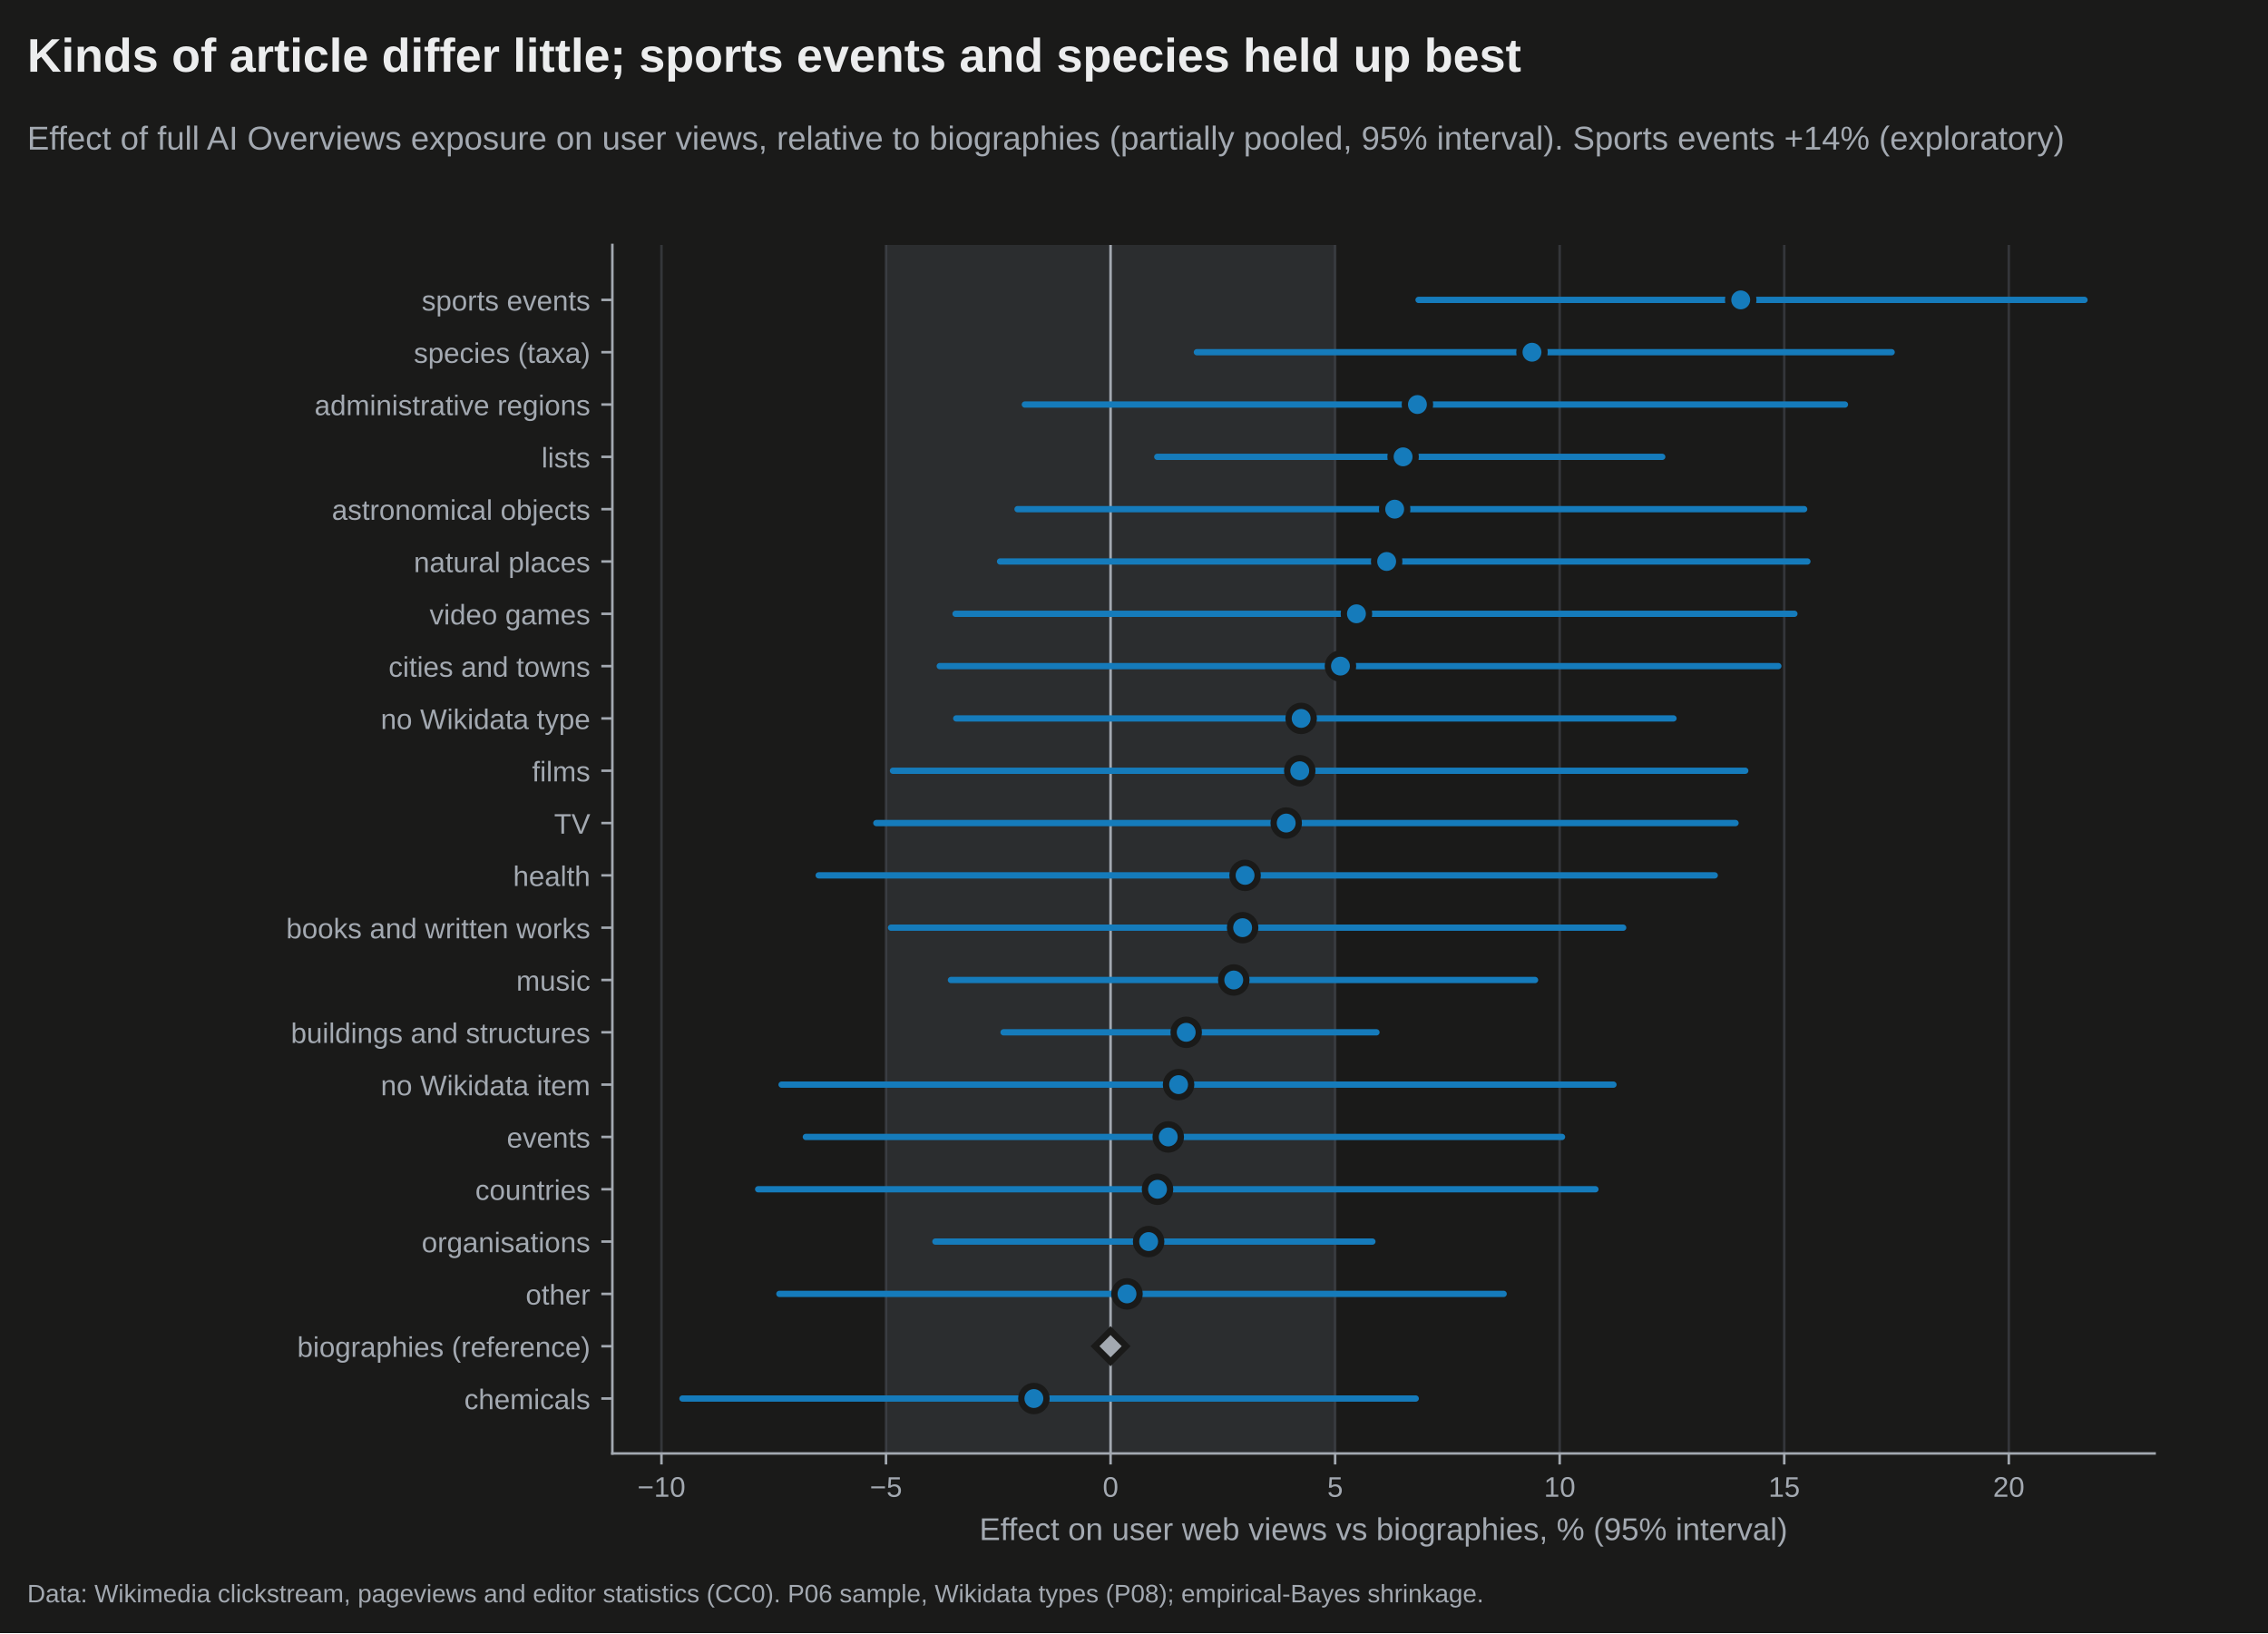
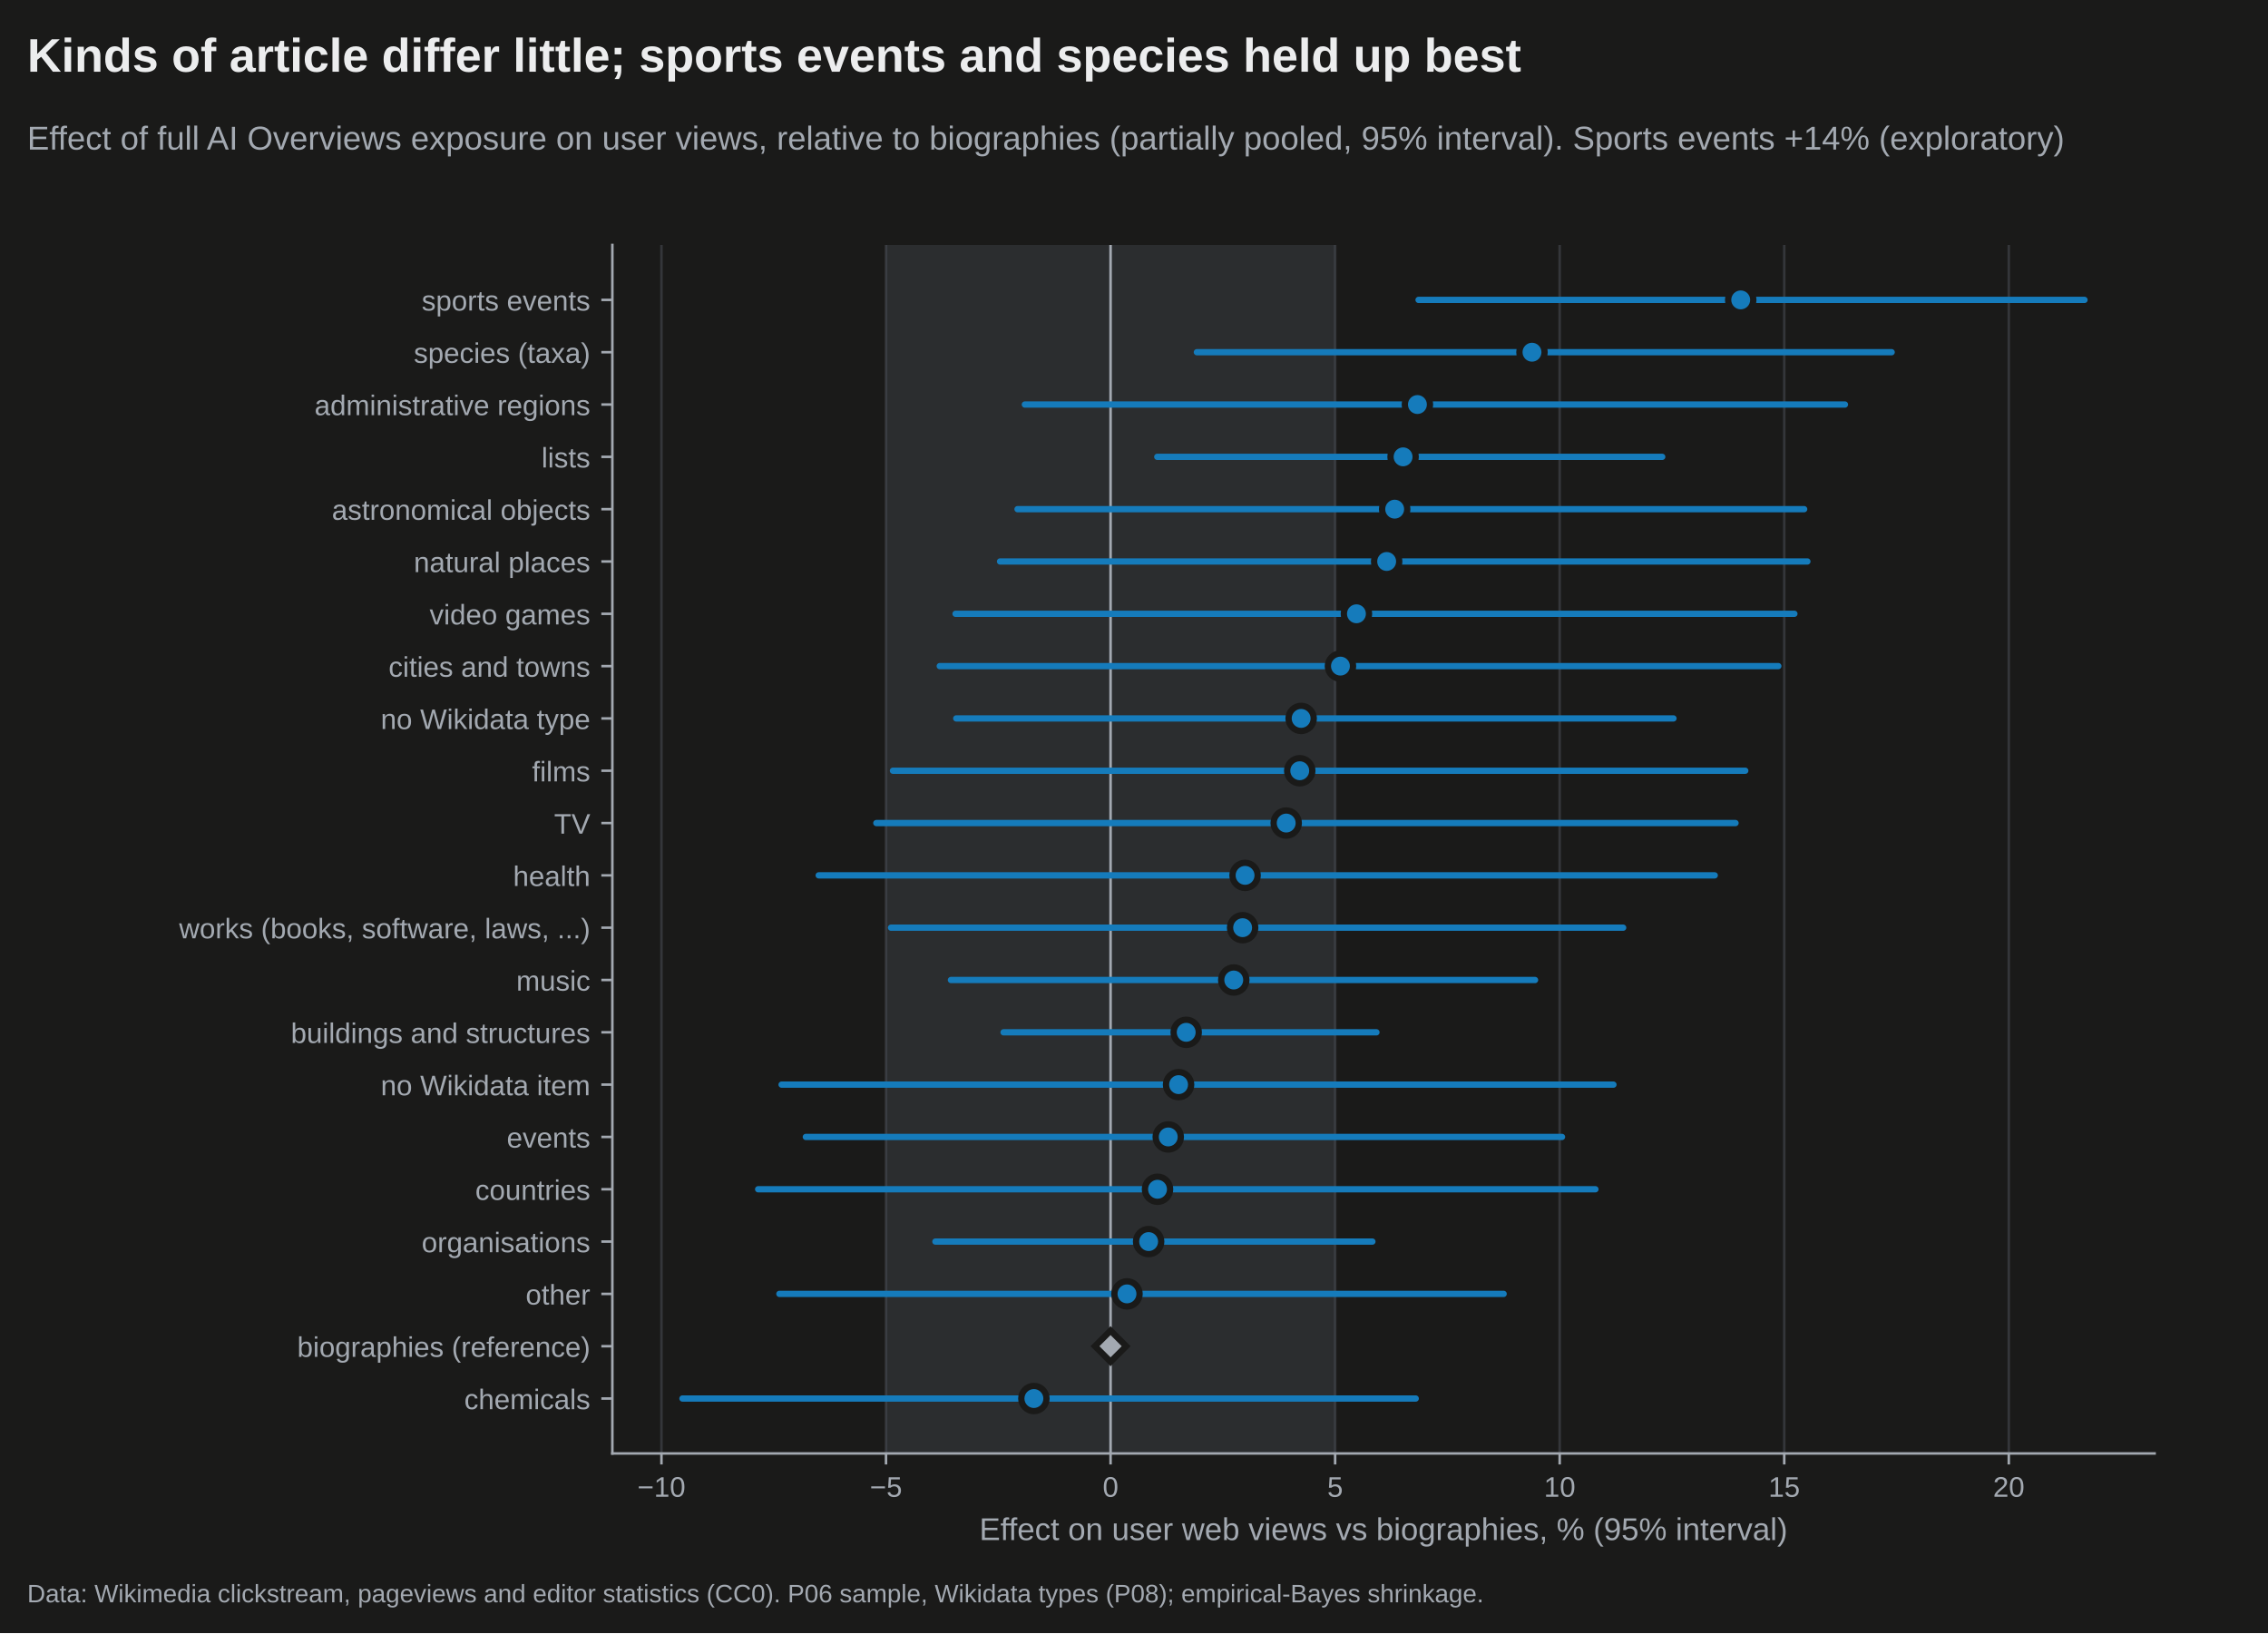
<svg xmlns="http://www.w3.org/2000/svg" xmlns:xlink="http://www.w3.org/1999/xlink" width="720pt" height="518.4pt" viewBox="0 0 720 518.4" version="1.1">
  <defs>
    <style type="text/css">*{stroke-linejoin: round; stroke-linecap: butt}</style>
  </defs>
  <g id="figure_1">
    <g id="patch_1">
      <path d="M 0 518.4  L 720 518.4  L 720 0  L 0 0  z " style="fill: #1a1a19" />
    </g>
    <g id="axes_1">
      <g id="patch_2">
        <path d="M 194.4 461.376  L 684 461.376  L 684 77.76  L 194.4 77.76  z " style="fill: #1a1a19" />
      </g>
      <g id="matplotlib.axis_1">
        <g id="xtick_1">
          <g id="line2d_1">
            <path d="M 209.985 461.376  L 209.985 77.76  " clip-path="url(#p62f4589293)" style="fill: none; stroke: #34363a; stroke-width: 0.8; stroke-linecap: round" />
          </g>
          <g id="line2d_2">
            <defs>
              <path id="mb57e2ee6d6" d="M 0 0  L 0 3.5  " style="stroke: #a3a9b1; stroke-width: 0.8" />
            </defs>
            <g>
              <use xlink:href="#mb57e2ee6d6" x="209.985" y="461.376" style="fill: #a3a9b1; stroke: #a3a9b1; stroke-width: 0.8" />
            </g>
          </g>
          <g id="text_1">
            <text style="font-size: 9px; font-family: 'Source Sans Pro', 'Source Sans 3', 'Helvetica Neue', 'Arial', 'DejaVu Sans', sans-serif; text-anchor: middle; fill: #a3a9b1" x="209.985" y="475.126" transform="rotate(-0 209.9848 475.126)">−10</text>
          </g>
        </g>
        <g id="xtick_2">
          <g id="line2d_3">
            <path d="M 281.273 461.376  L 281.273 77.76  " clip-path="url(#p62f4589293)" style="fill: none; stroke: #34363a; stroke-width: 0.8; stroke-linecap: round" />
          </g>
          <g id="line2d_4">
            <g>
              <use xlink:href="#mb57e2ee6d6" x="281.273" y="461.376" style="fill: #a3a9b1; stroke: #a3a9b1; stroke-width: 0.8" />
            </g>
          </g>
          <g id="text_2">
            <text style="font-size: 9px; font-family: 'Source Sans Pro', 'Source Sans 3', 'Helvetica Neue', 'Arial', 'DejaVu Sans', sans-serif; text-anchor: middle; fill: #a3a9b1" x="281.273" y="475.126" transform="rotate(-0 281.2729 475.126)">−5</text>
          </g>
        </g>
        <g id="xtick_3">
          <g id="line2d_5">
            <path d="M 352.561 461.376  L 352.561 77.76  " clip-path="url(#p62f4589293)" style="fill: none; stroke: #34363a; stroke-width: 0.8; stroke-linecap: round" />
          </g>
          <g id="line2d_6">
            <g>
              <use xlink:href="#mb57e2ee6d6" x="352.561" y="461.376" style="fill: #a3a9b1; stroke: #a3a9b1; stroke-width: 0.8" />
            </g>
          </g>
          <g id="text_3">
            <text style="font-size: 9px; font-family: 'Source Sans Pro', 'Source Sans 3', 'Helvetica Neue', 'Arial', 'DejaVu Sans', sans-serif; text-anchor: middle; fill: #a3a9b1" x="352.561" y="475.126" transform="rotate(-0 352.5609 475.126)">0</text>
          </g>
        </g>
        <g id="xtick_4">
          <g id="line2d_7">
            <path d="M 423.849 461.376  L 423.849 77.76  " clip-path="url(#p62f4589293)" style="fill: none; stroke: #34363a; stroke-width: 0.8; stroke-linecap: round" />
          </g>
          <g id="line2d_8">
            <g>
              <use xlink:href="#mb57e2ee6d6" x="423.849" y="461.376" style="fill: #a3a9b1; stroke: #a3a9b1; stroke-width: 0.8" />
            </g>
          </g>
          <g id="text_4">
            <text style="font-size: 9px; font-family: 'Source Sans Pro', 'Source Sans 3', 'Helvetica Neue', 'Arial', 'DejaVu Sans', sans-serif; text-anchor: middle; fill: #a3a9b1" x="423.849" y="475.126" transform="rotate(-0 423.8489 475.126)">5</text>
          </g>
        </g>
        <g id="xtick_5">
          <g id="line2d_9">
            <path d="M 495.137 461.376  L 495.137 77.76  " clip-path="url(#p62f4589293)" style="fill: none; stroke: #34363a; stroke-width: 0.8; stroke-linecap: round" />
          </g>
          <g id="line2d_10">
            <g>
              <use xlink:href="#mb57e2ee6d6" x="495.137" y="461.376" style="fill: #a3a9b1; stroke: #a3a9b1; stroke-width: 0.8" />
            </g>
          </g>
          <g id="text_5">
            <text style="font-size: 9px; font-family: 'Source Sans Pro', 'Source Sans 3', 'Helvetica Neue', 'Arial', 'DejaVu Sans', sans-serif; text-anchor: middle; fill: #a3a9b1" x="495.137" y="475.126" transform="rotate(-0 495.137 475.126)">10</text>
          </g>
        </g>
        <g id="xtick_6">
          <g id="line2d_11">
            <path d="M 566.425 461.376  L 566.425 77.76  " clip-path="url(#p62f4589293)" style="fill: none; stroke: #34363a; stroke-width: 0.8; stroke-linecap: round" />
          </g>
          <g id="line2d_12">
            <g>
              <use xlink:href="#mb57e2ee6d6" x="566.425" y="461.376" style="fill: #a3a9b1; stroke: #a3a9b1; stroke-width: 0.8" />
            </g>
          </g>
          <g id="text_6">
            <text style="font-size: 9px; font-family: 'Source Sans Pro', 'Source Sans 3', 'Helvetica Neue', 'Arial', 'DejaVu Sans', sans-serif; text-anchor: middle; fill: #a3a9b1" x="566.425" y="475.126" transform="rotate(-0 566.425 475.126)">15</text>
          </g>
        </g>
        <g id="xtick_7">
          <g id="line2d_13">
            <path d="M 637.713 461.376  L 637.713 77.76  " clip-path="url(#p62f4589293)" style="fill: none; stroke: #34363a; stroke-width: 0.8; stroke-linecap: round" />
          </g>
          <g id="line2d_14">
            <g>
              <use xlink:href="#mb57e2ee6d6" x="637.713" y="461.376" style="fill: #a3a9b1; stroke: #a3a9b1; stroke-width: 0.8" />
            </g>
          </g>
          <g id="text_7">
            <text style="font-size: 9px; font-family: 'Source Sans Pro', 'Source Sans 3', 'Helvetica Neue', 'Arial', 'DejaVu Sans', sans-serif; text-anchor: middle; fill: #a3a9b1" x="637.713" y="475.126" transform="rotate(-0 637.713 475.126)">20</text>
          </g>
        </g>
        <g id="text_8">
          <text style="font-size: 10px; font-family: 'Source Sans Pro', 'Source Sans 3', 'Helvetica Neue', 'Arial', 'DejaVu Sans', sans-serif; text-anchor: middle; fill: #a3a9b1" x="439.2" y="488.876" transform="rotate(-0 439.2 488.876)">Effect on user web views vs biographies, % (95% interval)</text>
        </g>
      </g>
      <g id="matplotlib.axis_2">
        <g id="ytick_1">
          <g id="line2d_15">
            <defs>
              <path id="mcf1e1a00fa" d="M 0 0  L -3.5 0  " style="stroke: #a3a9b1; stroke-width: 0.8" />
            </defs>
            <g>
              <use xlink:href="#mcf1e1a00fa" x="194.4" y="443.939" style="fill: #a3a9b1; stroke: #a3a9b1; stroke-width: 0.8" />
            </g>
          </g>
          <g id="text_9">
            <text style="font-size: 9px; font-family: 'Source Sans Pro', 'Source Sans 3', 'Helvetica Neue', 'Arial', 'DejaVu Sans', sans-serif; text-anchor: end; fill: #a3a9b1" x="187.4" y="447.314" transform="rotate(-0 187.4 447.3139)">chemicals</text>
          </g>
        </g>
        <g id="ytick_2">
          <g id="line2d_16">
            <g>
              <use xlink:href="#mcf1e1a00fa" x="194.4" y="427.332" style="fill: #a3a9b1; stroke: #a3a9b1; stroke-width: 0.8" />
            </g>
          </g>
          <g id="text_10">
            <text style="font-size: 9px; font-family: 'Source Sans Pro', 'Source Sans 3', 'Helvetica Neue', 'Arial', 'DejaVu Sans', sans-serif; text-anchor: end; fill: #a3a9b1" x="187.4" y="430.707" transform="rotate(-0 187.4 430.7072)">biographies (reference)</text>
          </g>
        </g>
        <g id="ytick_3">
          <g id="line2d_17">
            <g>
              <use xlink:href="#mcf1e1a00fa" x="194.4" y="410.725" style="fill: #a3a9b1; stroke: #a3a9b1; stroke-width: 0.8" />
            </g>
          </g>
          <g id="text_11">
            <text style="font-size: 9px; font-family: 'Source Sans Pro', 'Source Sans 3', 'Helvetica Neue', 'Arial', 'DejaVu Sans', sans-serif; text-anchor: end; fill: #a3a9b1" x="187.4" y="414.1" transform="rotate(-0 187.4 414.1004)">other</text>
          </g>
        </g>
        <g id="ytick_4">
          <g id="line2d_18">
            <g>
              <use xlink:href="#mcf1e1a00fa" x="194.4" y="394.119" style="fill: #a3a9b1; stroke: #a3a9b1; stroke-width: 0.8" />
            </g>
          </g>
          <g id="text_12">
            <text style="font-size: 9px; font-family: 'Source Sans Pro', 'Source Sans 3', 'Helvetica Neue', 'Arial', 'DejaVu Sans', sans-serif; text-anchor: end; fill: #a3a9b1" x="187.4" y="397.494" transform="rotate(-0 187.4 397.4936)">organisations</text>
          </g>
        </g>
        <g id="ytick_5">
          <g id="line2d_19">
            <g>
              <use xlink:href="#mcf1e1a00fa" x="194.4" y="377.512" style="fill: #a3a9b1; stroke: #a3a9b1; stroke-width: 0.8" />
            </g>
          </g>
          <g id="text_13">
            <text style="font-size: 9px; font-family: 'Source Sans Pro', 'Source Sans 3', 'Helvetica Neue', 'Arial', 'DejaVu Sans', sans-serif; text-anchor: end; fill: #a3a9b1" x="187.4" y="380.887" transform="rotate(-0 187.4 380.8869)">countries</text>
          </g>
        </g>
        <g id="ytick_6">
          <g id="line2d_20">
            <g>
              <use xlink:href="#mcf1e1a00fa" x="194.4" y="360.905" style="fill: #a3a9b1; stroke: #a3a9b1; stroke-width: 0.8" />
            </g>
          </g>
          <g id="text_14">
            <text style="font-size: 9px; font-family: 'Source Sans Pro', 'Source Sans 3', 'Helvetica Neue', 'Arial', 'DejaVu Sans', sans-serif; text-anchor: end; fill: #a3a9b1" x="187.4" y="364.28" transform="rotate(-0 187.4 364.2801)">events</text>
          </g>
        </g>
        <g id="ytick_7">
          <g id="line2d_21">
            <g>
              <use xlink:href="#mcf1e1a00fa" x="194.4" y="344.298" style="fill: #a3a9b1; stroke: #a3a9b1; stroke-width: 0.8" />
            </g>
          </g>
          <g id="text_15">
            <text style="font-size: 9px; font-family: 'Source Sans Pro', 'Source Sans 3', 'Helvetica Neue', 'Arial', 'DejaVu Sans', sans-serif; text-anchor: end; fill: #a3a9b1" x="187.4" y="347.673" transform="rotate(-0 187.4 347.6734)">no Wikidata item</text>
          </g>
        </g>
        <g id="ytick_8">
          <g id="line2d_22">
            <g>
              <use xlink:href="#mcf1e1a00fa" x="194.4" y="327.692" style="fill: #a3a9b1; stroke: #a3a9b1; stroke-width: 0.8" />
            </g>
          </g>
          <g id="text_16">
            <text style="font-size: 9px; font-family: 'Source Sans Pro', 'Source Sans 3', 'Helvetica Neue', 'Arial', 'DejaVu Sans', sans-serif; text-anchor: end; fill: #a3a9b1" x="187.4" y="331.067" transform="rotate(-0 187.4 331.0666)">buildings and structures</text>
          </g>
        </g>
        <g id="ytick_9">
          <g id="line2d_23">
            <g>
              <use xlink:href="#mcf1e1a00fa" x="194.4" y="311.085" style="fill: #a3a9b1; stroke: #a3a9b1; stroke-width: 0.8" />
            </g>
          </g>
          <g id="text_17">
            <text style="font-size: 9px; font-family: 'Source Sans Pro', 'Source Sans 3', 'Helvetica Neue', 'Arial', 'DejaVu Sans', sans-serif; text-anchor: end; fill: #a3a9b1" x="187.4" y="314.46" transform="rotate(-0 187.4 314.4599)">music</text>
          </g>
        </g>
        <g id="ytick_10">
          <g id="line2d_24">
            <g>
              <use xlink:href="#mcf1e1a00fa" x="194.4" y="294.478" style="fill: #a3a9b1; stroke: #a3a9b1; stroke-width: 0.8" />
            </g>
          </g>
          <g id="text_18">
-             <text style="font-size: 9px; font-family: 'Source Sans Pro', 'Source Sans 3', 'Helvetica Neue', 'Arial', 'DejaVu Sans', sans-serif; text-anchor: end; fill: #a3a9b1" x="187.4" y="297.853" transform="rotate(-0 187.4 297.8531)">books and written works</text>
+             <text style="font-size: 9px; font-family: 'Source Sans Pro', 'Source Sans 3', 'Helvetica Neue', 'Arial', 'DejaVu Sans', sans-serif; text-anchor: end; fill: #a3a9b1" x="187.4" y="297.853" transform="rotate(-0 187.4 297.8531)">works (books, software, laws, ...)</text>
          </g>
        </g>
        <g id="ytick_11">
          <g id="line2d_25">
            <g>
              <use xlink:href="#mcf1e1a00fa" x="194.4" y="277.871" style="fill: #a3a9b1; stroke: #a3a9b1; stroke-width: 0.8" />
            </g>
          </g>
          <g id="text_19">
            <text style="font-size: 9px; font-family: 'Source Sans Pro', 'Source Sans 3', 'Helvetica Neue', 'Arial', 'DejaVu Sans', sans-serif; text-anchor: end; fill: #a3a9b1" x="187.4" y="281.246" transform="rotate(-0 187.4 281.2464)">health</text>
          </g>
        </g>
        <g id="ytick_12">
          <g id="line2d_26">
            <g>
              <use xlink:href="#mcf1e1a00fa" x="194.4" y="261.265" style="fill: #a3a9b1; stroke: #a3a9b1; stroke-width: 0.8" />
            </g>
          </g>
          <g id="text_20">
            <text style="font-size: 9px; font-family: 'Source Sans Pro', 'Source Sans 3', 'Helvetica Neue', 'Arial', 'DejaVu Sans', sans-serif; text-anchor: end; fill: #a3a9b1" x="187.4" y="264.64" transform="rotate(-0 187.4 264.6396)">TV</text>
          </g>
        </g>
        <g id="ytick_13">
          <g id="line2d_27">
            <g>
              <use xlink:href="#mcf1e1a00fa" x="194.4" y="244.658" style="fill: #a3a9b1; stroke: #a3a9b1; stroke-width: 0.8" />
            </g>
          </g>
          <g id="text_21">
            <text style="font-size: 9px; font-family: 'Source Sans Pro', 'Source Sans 3', 'Helvetica Neue', 'Arial', 'DejaVu Sans', sans-serif; text-anchor: end; fill: #a3a9b1" x="187.4" y="248.033" transform="rotate(-0 187.4 248.0329)">films</text>
          </g>
        </g>
        <g id="ytick_14">
          <g id="line2d_28">
            <g>
              <use xlink:href="#mcf1e1a00fa" x="194.4" y="228.051" style="fill: #a3a9b1; stroke: #a3a9b1; stroke-width: 0.8" />
            </g>
          </g>
          <g id="text_22">
            <text style="font-size: 9px; font-family: 'Source Sans Pro', 'Source Sans 3', 'Helvetica Neue', 'Arial', 'DejaVu Sans', sans-serif; text-anchor: end; fill: #a3a9b1" x="187.4" y="231.426" transform="rotate(-0 187.4 231.4261)">no Wikidata type</text>
          </g>
        </g>
        <g id="ytick_15">
          <g id="line2d_29">
            <g>
              <use xlink:href="#mcf1e1a00fa" x="194.4" y="211.444" style="fill: #a3a9b1; stroke: #a3a9b1; stroke-width: 0.8" />
            </g>
          </g>
          <g id="text_23">
            <text style="font-size: 9px; font-family: 'Source Sans Pro', 'Source Sans 3', 'Helvetica Neue', 'Arial', 'DejaVu Sans', sans-serif; text-anchor: end; fill: #a3a9b1" x="187.4" y="214.819" transform="rotate(-0 187.4 214.8194)">cities and towns</text>
          </g>
        </g>
        <g id="ytick_16">
          <g id="line2d_30">
            <g>
              <use xlink:href="#mcf1e1a00fa" x="194.4" y="194.838" style="fill: #a3a9b1; stroke: #a3a9b1; stroke-width: 0.8" />
            </g>
          </g>
          <g id="text_24">
            <text style="font-size: 9px; font-family: 'Source Sans Pro', 'Source Sans 3', 'Helvetica Neue', 'Arial', 'DejaVu Sans', sans-serif; text-anchor: end; fill: #a3a9b1" x="187.4" y="198.213" transform="rotate(-0 187.4 198.2126)">video games</text>
          </g>
        </g>
        <g id="ytick_17">
          <g id="line2d_31">
            <g>
              <use xlink:href="#mcf1e1a00fa" x="194.4" y="178.231" style="fill: #a3a9b1; stroke: #a3a9b1; stroke-width: 0.8" />
            </g>
          </g>
          <g id="text_25">
            <text style="font-size: 9px; font-family: 'Source Sans Pro', 'Source Sans 3', 'Helvetica Neue', 'Arial', 'DejaVu Sans', sans-serif; text-anchor: end; fill: #a3a9b1" x="187.4" y="181.606" transform="rotate(-0 187.4 181.6059)">natural places</text>
          </g>
        </g>
        <g id="ytick_18">
          <g id="line2d_32">
            <g>
              <use xlink:href="#mcf1e1a00fa" x="194.4" y="161.624" style="fill: #a3a9b1; stroke: #a3a9b1; stroke-width: 0.8" />
            </g>
          </g>
          <g id="text_26">
            <text style="font-size: 9px; font-family: 'Source Sans Pro', 'Source Sans 3', 'Helvetica Neue', 'Arial', 'DejaVu Sans', sans-serif; text-anchor: end; fill: #a3a9b1" x="187.4" y="164.999" transform="rotate(-0 187.4 164.9991)">astronomical objects</text>
          </g>
        </g>
        <g id="ytick_19">
          <g id="line2d_33">
            <g>
              <use xlink:href="#mcf1e1a00fa" x="194.4" y="145.017" style="fill: #a3a9b1; stroke: #a3a9b1; stroke-width: 0.8" />
            </g>
          </g>
          <g id="text_27">
            <text style="font-size: 9px; font-family: 'Source Sans Pro', 'Source Sans 3', 'Helvetica Neue', 'Arial', 'DejaVu Sans', sans-serif; text-anchor: end; fill: #a3a9b1" x="187.4" y="148.392" transform="rotate(-0 187.4 148.3924)">lists</text>
          </g>
        </g>
        <g id="ytick_20">
          <g id="line2d_34">
            <g>
              <use xlink:href="#mcf1e1a00fa" x="194.4" y="128.411" style="fill: #a3a9b1; stroke: #a3a9b1; stroke-width: 0.8" />
            </g>
          </g>
          <g id="text_28">
            <text style="font-size: 9px; font-family: 'Source Sans Pro', 'Source Sans 3', 'Helvetica Neue', 'Arial', 'DejaVu Sans', sans-serif; text-anchor: end; fill: #a3a9b1" x="187.4" y="131.786" transform="rotate(-0 187.4 131.7856)">administrative regions</text>
          </g>
        </g>
        <g id="ytick_21">
          <g id="line2d_35">
            <g>
              <use xlink:href="#mcf1e1a00fa" x="194.4" y="111.804" style="fill: #a3a9b1; stroke: #a3a9b1; stroke-width: 0.8" />
            </g>
          </g>
          <g id="text_29">
            <text style="font-size: 9px; font-family: 'Source Sans Pro', 'Source Sans 3', 'Helvetica Neue', 'Arial', 'DejaVu Sans', sans-serif; text-anchor: end; fill: #a3a9b1" x="187.4" y="115.179" transform="rotate(-0 187.4 115.1788)">species (taxa)</text>
          </g>
        </g>
        <g id="ytick_22">
          <g id="line2d_36">
            <g>
              <use xlink:href="#mcf1e1a00fa" x="194.4" y="95.197" style="fill: #a3a9b1; stroke: #a3a9b1; stroke-width: 0.8" />
            </g>
          </g>
          <g id="text_30">
            <text style="font-size: 9px; font-family: 'Source Sans Pro', 'Source Sans 3', 'Helvetica Neue', 'Arial', 'DejaVu Sans', sans-serif; text-anchor: end; fill: #a3a9b1" x="187.4" y="98.572" transform="rotate(-0 187.4 98.57209)">sports events</text>
          </g>
        </g>
      </g>
      <g id="patch_3">
        <path d="M 281.273 461.376  L 423.849 461.376  L 423.849 77.76  L 281.273 77.76  z " clip-path="url(#p62f4589293)" style="fill: #4b5058; opacity: 0.35" />
      </g>
      <g id="line2d_37">
        <path d="M 352.561 461.376  L 352.561 77.76  " clip-path="url(#p62f4589293)" style="fill: none; stroke: #a3a9b1; stroke-width: 0.8; stroke-linecap: round" />
      </g>
      <g id="line2d_38">
        <path d="M 216.655 443.939  L 449.434 443.939  " clip-path="url(#p62f4589293)" style="fill: none; stroke: #157bbb; stroke-width: 2; stroke-linecap: round" />
      </g>
      <g id="line2d_39">
        <defs>
          <path id="ma7e546d7e4" d="M 0 4  C 1.061 4 2.078 3.579 2.828 2.828  C 3.579 2.078 4 1.061 4 0  C 4 -1.061 3.579 -2.078 2.828 -2.828  C 2.078 -3.579 1.061 -4 0 -4  C -1.061 -4 -2.078 -3.579 -2.828 -2.828  C -3.579 -2.078 -4 -1.061 -4 0  C -4 1.061 -3.579 2.078 -2.828 2.828  C -2.078 3.579 -1.061 4 0 4  z " style="stroke: #1a1a19; stroke-width: 2" />
        </defs>
        <g clip-path="url(#p62f4589293)">
          <use xlink:href="#ma7e546d7e4" x="328.219" y="443.939" style="fill: #157bbb; stroke: #1a1a19; stroke-width: 2" />
        </g>
      </g>
      <g id="line2d_40">
        <defs>
          <path id="m8493ef3cbc" d="M -0 4.95  L 4.95 0  L 0 -4.95  L -4.95 -0  z " style="stroke: #1a1a19; stroke-width: 2; stroke-linejoin: miter" />
        </defs>
        <g clip-path="url(#p62f4589293)">
          <use xlink:href="#m8493ef3cbc" x="352.561" y="427.332" style="fill: #a3a9b1; stroke: #1a1a19; stroke-width: 2; stroke-linejoin: miter" />
        </g>
      </g>
      <g id="line2d_41">
        <path d="M 247.426 410.725  L 477.343 410.725  " clip-path="url(#p62f4589293)" style="fill: none; stroke: #157bbb; stroke-width: 2; stroke-linecap: round" />
      </g>
      <g id="line2d_42">
        <g clip-path="url(#p62f4589293)">
          <use xlink:href="#ma7e546d7e4" x="357.774" y="410.725" style="fill: #157bbb; stroke: #1a1a19; stroke-width: 2" />
        </g>
      </g>
      <g id="line2d_43">
        <path d="M 296.956 394.119  L 435.678 394.119  " clip-path="url(#p62f4589293)" style="fill: none; stroke: #157bbb; stroke-width: 2; stroke-linecap: round" />
      </g>
      <g id="line2d_44">
        <g clip-path="url(#p62f4589293)">
          <use xlink:href="#ma7e546d7e4" x="364.645" y="394.119" style="fill: #157bbb; stroke: #1a1a19; stroke-width: 2" />
        </g>
      </g>
      <g id="line2d_45">
        <path d="M 240.689 377.512  L 506.477 377.512  " clip-path="url(#p62f4589293)" style="fill: none; stroke: #157bbb; stroke-width: 2; stroke-linecap: round" />
      </g>
      <g id="line2d_46">
        <g clip-path="url(#p62f4589293)">
          <use xlink:href="#ma7e546d7e4" x="367.466" y="377.512" style="fill: #157bbb; stroke: #1a1a19; stroke-width: 2" />
        </g>
      </g>
      <g id="line2d_47">
        <path d="M 255.826 360.905  L 495.873 360.905  " clip-path="url(#p62f4589293)" style="fill: none; stroke: #157bbb; stroke-width: 2; stroke-linecap: round" />
      </g>
      <g id="line2d_48">
        <g clip-path="url(#p62f4589293)">
          <use xlink:href="#ma7e546d7e4" x="370.87" y="360.905" style="fill: #157bbb; stroke: #1a1a19; stroke-width: 2" />
        </g>
      </g>
      <g id="line2d_49">
        <path d="M 248.124 344.298  L 512.2 344.298  " clip-path="url(#p62f4589293)" style="fill: none; stroke: #157bbb; stroke-width: 2; stroke-linecap: round" />
      </g>
      <g id="line2d_50">
        <g clip-path="url(#p62f4589293)">
          <use xlink:href="#ma7e546d7e4" x="374.152" y="344.298" style="fill: #157bbb; stroke: #1a1a19; stroke-width: 2" />
        </g>
      </g>
      <g id="line2d_51">
        <path d="M 318.594 327.692  L 436.963 327.692  " clip-path="url(#p62f4589293)" style="fill: none; stroke: #157bbb; stroke-width: 2; stroke-linecap: round" />
      </g>
      <g id="line2d_52">
        <g clip-path="url(#p62f4589293)">
          <use xlink:href="#ma7e546d7e4" x="376.571" y="327.692" style="fill: #157bbb; stroke: #1a1a19; stroke-width: 2" />
        </g>
      </g>
      <g id="line2d_53">
        <path d="M 301.886 311.085  L 487.314 311.085  " clip-path="url(#p62f4589293)" style="fill: none; stroke: #157bbb; stroke-width: 2; stroke-linecap: round" />
      </g>
      <g id="line2d_54">
        <g clip-path="url(#p62f4589293)">
          <use xlink:href="#ma7e546d7e4" x="391.669" y="311.085" style="fill: #157bbb; stroke: #1a1a19; stroke-width: 2" />
        </g>
      </g>
      <g id="line2d_55">
        <path d="M 282.867 294.478  L 515.288 294.478  " clip-path="url(#p62f4589293)" style="fill: none; stroke: #157bbb; stroke-width: 2; stroke-linecap: round" />
      </g>
      <g id="line2d_56">
        <g clip-path="url(#p62f4589293)">
          <use xlink:href="#ma7e546d7e4" x="394.484" y="294.478" style="fill: #157bbb; stroke: #1a1a19; stroke-width: 2" />
        </g>
      </g>
      <g id="line2d_57">
        <path d="M 259.906 277.871  L 544.361 277.871  " clip-path="url(#p62f4589293)" style="fill: none; stroke: #157bbb; stroke-width: 2; stroke-linecap: round" />
      </g>
      <g id="line2d_58">
        <g clip-path="url(#p62f4589293)">
          <use xlink:href="#ma7e546d7e4" x="395.262" y="277.871" style="fill: #157bbb; stroke: #1a1a19; stroke-width: 2" />
        </g>
      </g>
      <g id="line2d_59">
        <path d="M 278.203 261.265  L 550.955 261.265  " clip-path="url(#p62f4589293)" style="fill: none; stroke: #157bbb; stroke-width: 2; stroke-linecap: round" />
      </g>
      <g id="line2d_60">
        <g clip-path="url(#p62f4589293)">
          <use xlink:href="#ma7e546d7e4" x="408.316" y="261.265" style="fill: #157bbb; stroke: #1a1a19; stroke-width: 2" />
        </g>
      </g>
      <g id="line2d_61">
        <path d="M 283.478 244.658  L 554.051 244.658  " clip-path="url(#p62f4589293)" style="fill: none; stroke: #157bbb; stroke-width: 2; stroke-linecap: round" />
      </g>
      <g id="line2d_62">
        <g clip-path="url(#p62f4589293)">
          <use xlink:href="#ma7e546d7e4" x="412.618" y="244.658" style="fill: #157bbb; stroke: #1a1a19; stroke-width: 2" />
        </g>
      </g>
      <g id="line2d_63">
        <path d="M 303.574 228.051  L 531.262 228.051  " clip-path="url(#p62f4589293)" style="fill: none; stroke: #157bbb; stroke-width: 2; stroke-linecap: round" />
      </g>
      <g id="line2d_64">
        <g clip-path="url(#p62f4589293)">
          <use xlink:href="#ma7e546d7e4" x="413.064" y="228.051" style="fill: #157bbb; stroke: #1a1a19; stroke-width: 2" />
        </g>
      </g>
      <g id="line2d_65">
        <path d="M 298.335 211.444  L 564.546 211.444  " clip-path="url(#p62f4589293)" style="fill: none; stroke: #157bbb; stroke-width: 2; stroke-linecap: round" />
      </g>
      <g id="line2d_66">
        <g clip-path="url(#p62f4589293)">
          <use xlink:href="#ma7e546d7e4" x="425.541" y="211.444" style="fill: #157bbb; stroke: #1a1a19; stroke-width: 2" />
        </g>
      </g>
      <g id="line2d_67">
        <path d="M 303.352 194.838  L 569.645 194.838  " clip-path="url(#p62f4589293)" style="fill: none; stroke: #157bbb; stroke-width: 2; stroke-linecap: round" />
      </g>
      <g id="line2d_68">
        <g clip-path="url(#p62f4589293)">
          <use xlink:href="#ma7e546d7e4" x="430.616" y="194.838" style="fill: #157bbb; stroke: #1a1a19; stroke-width: 2" />
        </g>
      </g>
      <g id="line2d_69">
        <path d="M 317.481 178.231  L 573.771 178.231  " clip-path="url(#p62f4589293)" style="fill: none; stroke: #157bbb; stroke-width: 2; stroke-linecap: round" />
      </g>
      <g id="line2d_70">
        <g clip-path="url(#p62f4589293)">
          <use xlink:href="#ma7e546d7e4" x="440.21" y="178.231" style="fill: #157bbb; stroke: #1a1a19; stroke-width: 2" />
        </g>
      </g>
      <g id="line2d_71">
        <path d="M 323.03 161.624  L 572.746 161.624  " clip-path="url(#p62f4589293)" style="fill: none; stroke: #157bbb; stroke-width: 2; stroke-linecap: round" />
      </g>
      <g id="line2d_72">
        <g clip-path="url(#p62f4589293)">
          <use xlink:href="#ma7e546d7e4" x="442.755" y="161.624" style="fill: #157bbb; stroke: #1a1a19; stroke-width: 2" />
        </g>
      </g>
      <g id="line2d_73">
        <path d="M 367.391 145.017  L 527.687 145.017  " clip-path="url(#p62f4589293)" style="fill: none; stroke: #157bbb; stroke-width: 2; stroke-linecap: round" />
      </g>
      <g id="line2d_74">
        <g clip-path="url(#p62f4589293)">
          <use xlink:href="#ma7e546d7e4" x="445.425" y="145.017" style="fill: #157bbb; stroke: #1a1a19; stroke-width: 2" />
        </g>
      </g>
      <g id="line2d_75">
        <path d="M 325.358 128.411  L 585.692 128.411  " clip-path="url(#p62f4589293)" style="fill: none; stroke: #157bbb; stroke-width: 2; stroke-linecap: round" />
      </g>
      <g id="line2d_76">
        <g clip-path="url(#p62f4589293)">
          <use xlink:href="#ma7e546d7e4" x="449.973" y="128.411" style="fill: #157bbb; stroke: #1a1a19; stroke-width: 2" />
        </g>
      </g>
      <g id="line2d_77">
        <path d="M 379.964 111.804  L 600.518 111.804  " clip-path="url(#p62f4589293)" style="fill: none; stroke: #157bbb; stroke-width: 2; stroke-linecap: round" />
      </g>
      <g id="line2d_78">
        <g clip-path="url(#p62f4589293)">
          <use xlink:href="#ma7e546d7e4" x="486.347" y="111.804" style="fill: #157bbb; stroke: #1a1a19; stroke-width: 2" />
        </g>
      </g>
      <g id="line2d_79">
        <path d="M 450.338 95.197  L 661.745 95.197  " clip-path="url(#p62f4589293)" style="fill: none; stroke: #157bbb; stroke-width: 2; stroke-linecap: round" />
      </g>
      <g id="line2d_80">
        <g clip-path="url(#p62f4589293)">
          <use xlink:href="#ma7e546d7e4" x="552.609" y="95.197" style="fill: #157bbb; stroke: #1a1a19; stroke-width: 2" />
        </g>
      </g>
      <g id="patch_4">
        <path d="M 194.4 461.376  L 194.4 77.76  " style="fill: none; stroke: #a3a9b1; stroke-width: 0.8; stroke-linejoin: miter; stroke-linecap: square" />
      </g>
      <g id="patch_5">
        <path d="M 194.4 461.376  L 684 461.376  " style="fill: none; stroke: #a3a9b1; stroke-width: 0.8; stroke-linejoin: miter; stroke-linecap: square" />
      </g>
    </g>
    <g id="text_31">
      <text style="font-weight: 600; font-size: 15px; font-family: 'Source Sans Pro', 'Source Sans 3', 'Helvetica Neue', 'Arial', 'DejaVu Sans', sans-serif; text-anchor: start; fill: #ecedee" x="8.64" y="22.77" transform="rotate(-0 8.64 22.77)">Kinds of article differ little; sports events and species held up best</text>
    </g>
    <g id="text_32">
      <text style="font-size: 10.5px; font-family: 'Source Sans Pro', 'Source Sans 3', 'Helvetica Neue', 'Arial', 'DejaVu Sans', sans-serif; text-anchor: start; fill: #a3a9b1" x="8.64" y="47.475" transform="rotate(-0 8.64 47.475)">Effect of full AI Overviews exposure on user views, relative to biographies (partially pooled, 95% interval). Sports events +14% (exploratory)</text>
    </g>
    <g id="text_33">
      <text style="font-size: 8px; font-family: 'Source Sans Pro', 'Source Sans 3', 'Helvetica Neue', 'Arial', 'DejaVu Sans', sans-serif; text-anchor: start; fill: #a3a9b1" x="8.64" y="508.624" transform="rotate(-0 8.64 508.624)">Data: Wikimedia clickstream, pageviews and editor statistics (CC0). P06 sample, Wikidata types (P08); empirical-Bayes shrinkage.</text>
    </g>
  </g>
  <defs>
    <clipPath id="p62f4589293">
      <rect x="194.4" y="77.76" width="489.6" height="383.616" />
    </clipPath>
  </defs>
</svg>
